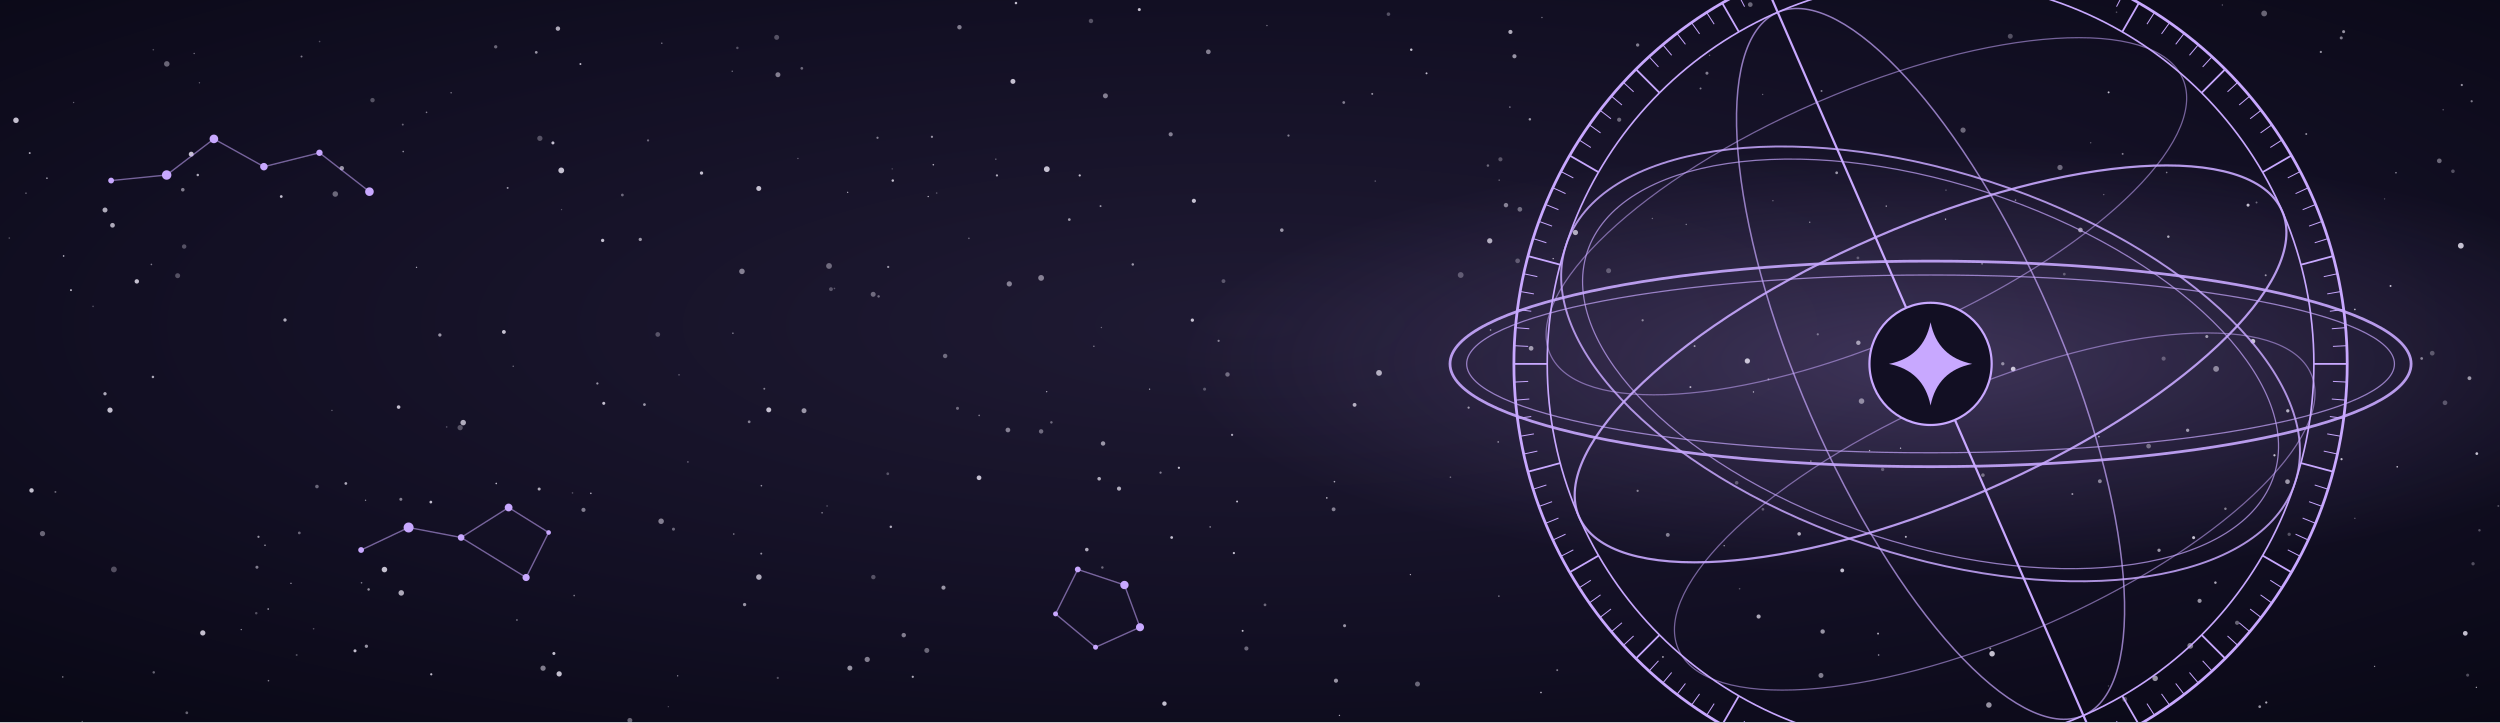
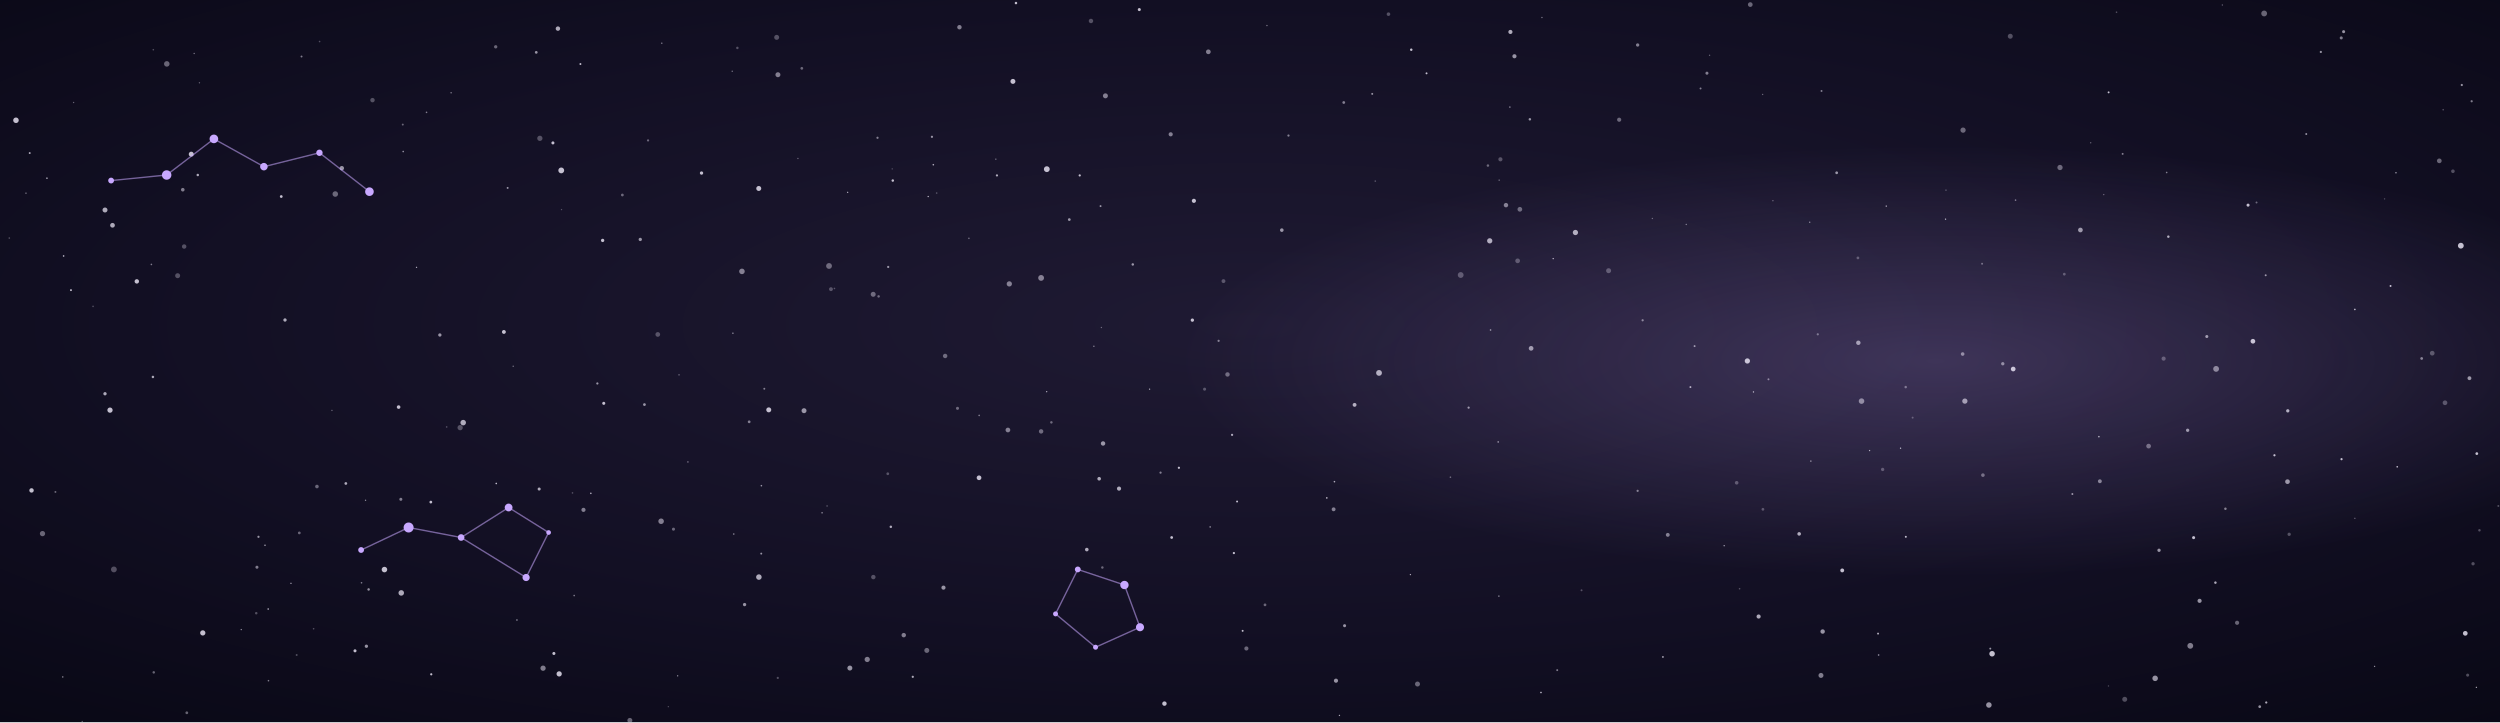
<svg xmlns="http://www.w3.org/2000/svg" viewBox="0 0 1800 520" preserveAspectRatio="xMidYMid slice">
  <defs>
    <radialGradient id="f" cx="50%" cy="45%" r="75%">
      <stop offset="0" stop-color="#1f1a33" />
      <stop offset=".6" stop-color="#120f23" />
      <stop offset="1" stop-color="#090815" />
    </radialGradient>
  </defs>
  <rect width="1800" height="520" fill="url(#f)" />
  <defs>
    <radialGradient id="halo" cx="77.2%" cy="50%" r="30%">
      <stop offset="0" stop-color="#c8a8ff" stop-opacity=".22" />
      <stop offset="1" stop-color="#c8a8ff" stop-opacity="0" />
    </radialGradient>
  </defs>
  <rect width="1800" height="520" fill="url(#halo)" />
  <circle cx="453.5" cy="518.7" r="1.8" fill="#f1ecfb" opacity="0.4" />
  <circle cx="1276.5" cy="144.5" r="0.5" fill="#f1ecfb" opacity="0.4" />
  <circle cx="657.2" cy="487.3" r="0.8" fill="#f1ecfb" opacity="0.7" />
  <circle cx="1197.3" cy="473" r="0.7" fill="#f1ecfb" opacity="0.6" />
  <circle cx="1776.7" cy="486.1" r="1.1" fill="#f1ecfb" opacity="0.3" />
  <circle cx="1547" cy="321.2" r="1.7" fill="#f1ecfb" opacity="0.4" />
  <circle cx="1486.3" cy="197.4" r="1" fill="#f1ecfb" opacity="0.3" />
  <circle cx="1182.7" cy="230.6" r="0.8" fill="#f1ecfb" opacity="0.5" />
  <circle cx="1560" cy="124.2" r="0.6" fill="#f1ecfb" opacity="0.5" />
  <circle cx="1312.3" cy="454.7" r="1.6" fill="#f1ecfb" opacity="0.6" />
  <circle cx="464" cy="291.3" r="1" fill="#f1ecfb" opacity="0.6" />
  <circle cx="1518.2" cy="66.5" r="0.7" fill="#f1ecfb" opacity="0.8" />
  <circle cx="912.2" cy="18.4" r="0.5" fill="#f1ecfb" opacity="0.5" />
  <circle cx="1743.6" cy="258.1" r="1" fill="#f1ecfb" opacity="0.5" />
  <circle cx="1783.3" cy="326.6" r="1" fill="#f1ecfb" opacity="0.8" />
  <circle cx="1241.4" cy="392.9" r="0.5" fill="#f1ecfb" opacity="0.7" />
  <circle cx="1401.1" cy="136.9" r="0.5" fill="#f1ecfb" opacity="0.4" />
  <circle cx="1685.9" cy="330.6" r="0.8" fill="#f1ecfb" opacity="0.8" />
  <circle cx="1377.1" cy="300.7" r="0.7" fill="#f1ecfb" opacity="0.3" />
  <circle cx="45.8" cy="184.3" r="0.6" fill="#f1ecfb" opacity="0.8" />
  <circle cx="215.5" cy="383.7" r="1" fill="#f1ecfb" opacity="0.4" />
  <circle cx="21.4" cy="110.2" r="0.7" fill="#f1ecfb" opacity="0.7" />
  <circle cx="81" cy="162.2" r="1.7" fill="#f1ecfb" opacity="0.7" />
  <circle cx="642.8" cy="130" r="0.9" fill="#f1ecfb" opacity="0.8" />
  <circle cx="1528.3" cy="110.8" r="0.7" fill="#f1ecfb" opacity="0.5" />
  <circle cx="1631.7" cy="505.8" r="0.8" fill="#f1ecfb" opacity="0.7" />
  <circle cx="595.5" cy="364.3" r="0.6" fill="#f1ecfb" opacity="0.3" />
  <circle cx="324.8" cy="66.8" r="0.5" fill="#f1ecfb" opacity="0.6" />
  <circle cx="858.5" cy="230.5" r="1.2" fill="#f1ecfb" opacity="0.8" />
  <circle cx="1760.4" cy="290" r="1.7" fill="#f1ecfb" opacity="0.3" />
  <circle cx="848.8" cy="336.8" r="0.8" fill="#f1ecfb" opacity="0.8" />
  <circle cx="527.2" cy="51.3" r="0.5" fill="#f1ecfb" opacity="0.5" />
  <circle cx="33.8" cy="128.3" r="0.6" fill="#f1ecfb" opacity="0.7" />
  <circle cx="975.3" cy="291.5" r="1.4" fill="#f1ecfb" opacity="0.7" />
  <circle cx="1759.1" cy="79" r="0.6" fill="#f1ecfb" opacity="0.3" />
  <circle cx="190.8" cy="392.6" r="0.6" fill="#f1ecfb" opacity="0.6" />
  <circle cx="553.5" cy="295.1" r="1.8" fill="#f1ecfb" opacity="0.8" />
  <circle cx="331.3" cy="307.9" r="1.9" fill="#f1ecfb" opacity="0.3" />
  <circle cx="596.9" cy="191.5" r="2.1" fill="#f1ecfb" opacity="0.4" />
  <circle cx="1725.1" cy="124.4" r="0.5" fill="#f1ecfb" opacity="0.8" />
  <circle cx="550.3" cy="279.9" r="0.7" fill="#f1ecfb" opacity="0.5" />
  <circle cx="132.6" cy="177.5" r="1.6" fill="#f1ecfb" opacity="0.3" />
  <circle cx="548.2" cy="349.7" r="0.6" fill="#f1ecfb" opacity="0.6" />
  <circle cx="769.9" cy="158.1" r="1" fill="#f1ecfb" opacity="0.6" />
  <circle cx="753.6" cy="282" r="0.5" fill="#f1ecfb" opacity="0.7" />
  <circle cx="495.3" cy="332.6" r="0.5" fill="#f1ecfb" opacity="0.6" />
  <circle cx="476" cy="375.3" r="2" fill="#f1ecfb" opacity="0.5" />
  <circle cx="1158.2" cy="194.9" r="1.8" fill="#f1ecfb" opacity="0.3" />
  <circle cx="1451.2" cy="144.1" r="0.6" fill="#f1ecfb" opacity="0.5" />
  <circle cx="110.1" cy="271.4" r="0.9" fill="#f1ecfb" opacity="0.7" />
  <circle cx="883.8" cy="269.6" r="1.6" fill="#f1ecfb" opacity="0.4" />
  <circle cx="1078.7" cy="318.2" r="0.6" fill="#f1ecfb" opacity="0.6" />
  <circle cx="1252.5" cy="423.9" r="0.6" fill="#f1ecfb" opacity="0.3" />
  <circle cx="404.3" cy="150.9" r="0.5" fill="#f1ecfb" opacity="0.3" />
  <circle cx="877.4" cy="245.4" r="0.8" fill="#f1ecfb" opacity="0.5" />
  <circle cx="838.4" cy="506.6" r="1.6" fill="#f1ecfb" opacity="0.8" />
  <circle cx="1250.4" cy="347.6" r="1.3" fill="#f1ecfb" opacity="0.3" />
  <circle cx="705" cy="299.1" r="0.6" fill="#f1ecfb" opacity="0.5" />
  <circle cx="527.7" cy="239.9" r="0.5" fill="#f1ecfb" opacity="0.7" />
  <circle cx="1624.7" cy="145.8" r="0.7" fill="#f1ecfb" opacity="0.4" />
  <circle cx="184.5" cy="441.5" r="0.9" fill="#f1ecfb" opacity="0.3" />
  <circle cx="600.8" cy="207.7" r="0.6" fill="#f1ecfb" opacity="0.3" />
  <circle cx="1433" cy="467" r="0.7" fill="#f1ecfb" opacity="0.6" />
  <circle cx="668.3" cy="141.5" r="0.5" fill="#f1ecfb" opacity="0.8" />
  <circle cx="402.6" cy="485.2" r="1.9" fill="#f1ecfb" opacity="0.8" />
  <circle cx="505.1" cy="124.6" r="1.2" fill="#f1ecfb" opacity="0.8" />
  <circle cx="82" cy="410" r="2.1" fill="#f1ecfb" opacity="0.3" />
  <circle cx="805.7" cy="351.8" r="1.5" fill="#f1ecfb" opacity="0.7" />
  <circle cx="1224.4" cy="63.7" r="0.7" fill="#f1ecfb" opacity="0.5" />
  <circle cx="417.9" cy="46.1" r="0.7" fill="#f1ecfb" opacity="0.8" />
  <circle cx="1015.5" cy="413.7" r="0.5" fill="#f1ecfb" opacity="0.7" />
  <circle cx="241.4" cy="139.7" r="2" fill="#f1ecfb" opacity="0.4" />
  <circle cx="1303" cy="160" r="0.5" fill="#f1ecfb" opacity="0.6" />
  <circle cx="488.9" cy="269.9" r="0.5" fill="#f1ecfb" opacity="0.5" />
  <circle cx="1189.7" cy="157.3" r="0.5" fill="#f1ecfb" opacity="0.4" />
  <circle cx="310.5" cy="485.5" r="0.8" fill="#f1ecfb" opacity="0.8" />
  <circle cx="988" cy="67.6" r="0.7" fill="#f1ecfb" opacity="0.6" />
  <circle cx="1579.4" cy="387.1" r="1.1" fill="#f1ecfb" opacity="0.8" />
  <circle cx="1338" cy="246.8" r="1.6" fill="#f1ecfb" opacity="0.6" />
  <circle cx="641.4" cy="379.3" r="0.9" fill="#f1ecfb" opacity="0.7" />
  <circle cx="1087.5" cy="23" r="1.5" fill="#f1ecfb" opacity="0.7" />
  <circle cx="425.4" cy="355.2" r="0.6" fill="#f1ecfb" opacity="0.7" />
  <circle cx="1134.3" cy="167.4" r="1.9" fill="#f1ecfb" opacity="0.7" />
  <circle cx="1518.1" cy="493.9" r="0.5" fill="#f1ecfb" opacity="0.3" />
  <circle cx="1631.3" cy="198.2" r="0.7" fill="#f1ecfb" opacity="0.6" />
  <circle cx="999.7" cy="10.2" r="1.3" fill="#f1ecfb" opacity="0.3" />
  <circle cx="1554.5" cy="396.2" r="1.2" fill="#f1ecfb" opacity="0.6" />
  <circle cx="842.9" cy="96.7" r="1.5" fill="#f1ecfb" opacity="0.5" />
  <circle cx="632.6" cy="213.4" r="0.9" fill="#f1ecfb" opacity="0.4" />
  <circle cx="674.4" cy="139" r="0.6" fill="#f1ecfb" opacity="0.3" />
  <circle cx="39.9" cy="354.2" r="0.7" fill="#f1ecfb" opacity="0.4" />
  <circle cx="98.5" cy="202.6" r="1.6" fill="#f1ecfb" opacity="0.8" />
  <circle cx="51.1" cy="208.9" r="0.7" fill="#f1ecfb" opacity="0.8" />
  <circle cx="1583.7" cy="432.6" r="1.5" fill="#f1ecfb" opacity="0.6" />
  <circle cx="59.2" cy="519.5" r="0.5" fill="#f1ecfb" opacity="0.4" />
  <circle cx="1311.1" cy="486.3" r="1.8" fill="#f1ecfb" opacity="0.5" />
  <circle cx="955.3" cy="358.5" r="0.6" fill="#f1ecfb" opacity="0.8" />
  <circle cx="386.1" cy="37.7" r="1" fill="#f1ecfb" opacity="0.6" />
  <circle cx="871.3" cy="379.4" r="0.5" fill="#f1ecfb" opacity="0.8" />
  <circle cx="412.2" cy="354.9" r="0.6" fill="#f1ecfb" opacity="0.3" />
  <circle cx="484.9" cy="381" r="1.1" fill="#f1ecfb" opacity="0.4" />
  <circle cx="1427.1" cy="189.9" r="0.7" fill="#f1ecfb" opacity="0.4" />
  <circle cx="1687.4" cy="22.8" r="1.1" fill="#f1ecfb" opacity="0.6" />
  <circle cx="401.7" cy="20.6" r="1.6" fill="#f1ecfb" opacity="0.7" />
  <circle cx="1413.4" cy="93.7" r="1.9" fill="#f1ecfb" opacity="0.4" />
  <circle cx="1101.5" cy="85.9" r="0.9" fill="#f1ecfb" opacity="0.6" />
  <circle cx="433.9" cy="173.1" r="1.2" fill="#f1ecfb" opacity="0.8" />
  <circle cx="1110.2" cy="12.6" r="0.5" fill="#f1ecfb" opacity="0.5" />
  <circle cx="110.7" cy="484.1" r="0.9" fill="#f1ecfb" opacity="0.4" />
  <circle cx="1016.1" cy="35.8" r="0.9" fill="#f1ecfb" opacity="0.8" />
  <circle cx="1514.7" cy="140.1" r="0.5" fill="#f1ecfb" opacity="0.4" />
  <circle cx="1561.2" cy="170.4" r="0.9" fill="#f1ecfb" opacity="0.7" />
  <circle cx="1505.3" cy="102.8" r="0.5" fill="#f1ecfb" opacity="0.4" />
  <circle cx="1352.2" cy="456.2" r="0.7" fill="#f1ecfb" opacity="0.7" />
  <circle cx="173.7" cy="453.3" r="0.5" fill="#f1ecfb" opacity="0.6" />
  <circle cx="534.2" cy="195.4" r="2" fill="#f1ecfb" opacity="0.5" />
  <circle cx="1647.2" cy="295.8" r="1.2" fill="#f1ecfb" opacity="0.7" />
  <circle cx="1427.7" cy="342.1" r="1.3" fill="#f1ecfb" opacity="0.4" />
  <circle cx="1057.4" cy="293.5" r="0.8" fill="#f1ecfb" opacity="0.6" />
  <circle cx="726.7" cy="204.4" r="1.9" fill="#f1ecfb" opacity="0.5" />
  <circle cx="870" cy="37.3" r="1.7" fill="#f1ecfb" opacity="0.5" />
  <circle cx="260.3" cy="419.6" r="0.6" fill="#f1ecfb" opacity="0.5" />
  <circle cx="777.4" cy="126.3" r="0.8" fill="#f1ecfb" opacity="0.8" />
  <circle cx="316.7" cy="241.2" r="1.2" fill="#f1ecfb" opacity="0.6" />
  <circle cx="753.7" cy="121.8" r="2.1" fill="#f1ecfb" opacity="0.8" />
  <circle cx="729.3" cy="58.6" r="1.8" fill="#f1ecfb" opacity="0.8" />
  <circle cx="1072.6" cy="173.4" r="1.9" fill="#f1ecfb" opacity="0.7" />
  <circle cx="725.7" cy="309.6" r="1.7" fill="#f1ecfb" opacity="0.5" />
  <circle cx="1087.1" cy="77.1" r="0.6" fill="#f1ecfb" opacity="0.5" />
  <circle cx="1138.7" cy="425" r="0.7" fill="#f1ecfb" opacity="0.3" />
  <circle cx="372.2" cy="446.4" r="0.5" fill="#f1ecfb" opacity="0.8" />
  <circle cx="1780.6" cy="405.9" r="1.2" fill="#f1ecfb" opacity="0.3" />
  <circle cx="430.1" cy="276.1" r="0.8" fill="#f1ecfb" opacity="0.6" />
  <circle cx="1179.1" cy="353.4" r="0.8" fill="#f1ecfb" opacity="0.5" />
  <circle cx="1557.8" cy="258.2" r="1.5" fill="#f1ecfb" opacity="0.3" />
  <circle cx="476.5" cy="31.1" r="0.5" fill="#f1ecfb" opacity="0.6" />
  <circle cx="276.8" cy="410.1" r="2" fill="#f1ecfb" opacity="0.8" />
  <circle cx="690.8" cy="19.6" r="1.6" fill="#f1ecfb" opacity="0.5" />
  <circle cx="1726" cy="336.1" r="0.6" fill="#f1ecfb" opacity="0.8" />
  <circle cx="539.4" cy="303.7" r="1" fill="#f1ecfb" opacity="0.5" />
  <circle cx="217.1" cy="40.7" r="0.7" fill="#f1ecfb" opacity="0.5" />
  <circle cx="225.8" cy="452.7" r="0.6" fill="#f1ecfb" opacity="0.3" />
  <circle cx="1751.2" cy="254.3" r="1.7" fill="#f1ecfb" opacity="0.3" />
  <circle cx="388.2" cy="352.1" r="1.1" fill="#f1ecfb" opacity="0.7" />
  <circle cx="299.9" cy="192.5" r="0.5" fill="#f1ecfb" opacity="0.7" />
  <circle cx="1610.7" cy="448.4" r="1.5" fill="#f1ecfb" opacity="0.4" />
  <circle cx="1447.4" cy="26.1" r="1.8" fill="#f1ecfb" opacity="0.3" />
  <circle cx="897.4" cy="466.9" r="1.5" fill="#f1ecfb" opacity="0.4" />
  <circle cx="1595.6" cy="265.6" r="2.1" fill="#f1ecfb" opacity="0.5" />
  <circle cx="1308.8" cy="240.7" r="0.8" fill="#f1ecfb" opacity="0.4" />
  <circle cx="131.6" cy="136.6" r="1.3" fill="#f1ecfb" opacity="0.5" />
  <circle cx="560.1" cy="53.8" r="1.8" fill="#f1ecfb" opacity="0.5" />
  <circle cx="1358.1" cy="148.4" r="0.5" fill="#f1ecfb" opacity="0.8" />
  <circle cx="1783" cy="494.9" r="0.5" fill="#f1ecfb" opacity="0.7" />
  <circle cx="785.5" cy="15.1" r="1.6" fill="#f1ecfb" opacity="0.3" />
  <circle cx="1449.5" cy="265.7" r="1.7" fill="#f1ecfb" opacity="0.8" />
  <circle cx="787.6" cy="249.3" r="0.5" fill="#f1ecfb" opacity="0.6" />
  <circle cx="1258.1" cy="259.9" r="1.9" fill="#f1ecfb" opacity="0.8" />
  <circle cx="1618.6" cy="147.7" r="1.1" fill="#f1ecfb" opacity="0.8" />
  <circle cx="782.5" cy="395.7" r="1.3" fill="#f1ecfb" opacity="0.7" />
  <circle cx="193.3" cy="490.1" r="0.6" fill="#f1ecfb" opacity="0.5" />
  <circle cx="1483.2" cy="120.6" r="1.9" fill="#f1ecfb" opacity="0.4" />
  <circle cx="230.1" cy="29.9" r="0.6" fill="#f1ecfb" opacity="0.3" />
  <circle cx="481.2" cy="508.8" r="0.5" fill="#f1ecfb" opacity="0.3" />
  <circle cx="1355.5" cy="338" r="1.2" fill="#f1ecfb" opacity="0.3" />
  <circle cx="1094.3" cy="150.7" r="1.7" fill="#f1ecfb" opacity="0.4" />
  <circle cx="1372.1" cy="278.7" r="0.9" fill="#f1ecfb" opacity="0.4" />
  <circle cx="536.1" cy="435.3" r="1.2" fill="#f1ecfb" opacity="0.6" />
  <circle cx="888.4" cy="398.2" r="0.8" fill="#f1ecfb" opacity="0.8" />
  <circle cx="1577" cy="465" r="2.1" fill="#f1ecfb" opacity="0.5" />
  <circle cx="1311.5" cy="65.5" r="0.7" fill="#f1ecfb" opacity="0.5" />
  <circle cx="1368.4" cy="322.7" r="0.5" fill="#f1ecfb" opacity="0.8" />
  <circle cx="1602.3" cy="366.3" r="0.9" fill="#f1ecfb" opacity="0.5" />
  <circle cx="628.7" cy="211.9" r="1.8" fill="#f1ecfb" opacity="0.4" />
  <circle cx="992.9" cy="268.5" r="2.1" fill="#f1ecfb" opacity="0.7" />
  <circle cx="792.4" cy="148.4" r="0.7" fill="#f1ecfb" opacity="0.6" />
  <circle cx="466.6" cy="101.1" r="0.8" fill="#f1ecfb" opacity="0.4" />
  <circle cx="1721.2" cy="205.9" r="0.7" fill="#f1ecfb" opacity="0.8" />
  <circle cx="1200.8" cy="385.1" r="1.4" fill="#f1ecfb" opacity="0.5" />
  <circle cx="1778" cy="272.3" r="1.4" fill="#f1ecfb" opacity="0.6" />
  <circle cx="1771.8" cy="176.9" r="2.1" fill="#f1ecfb" opacity="0.8" />
  <circle cx="263.2" cy="360.2" r="0.5" fill="#f1ecfb" opacity="0.6" />
  <circle cx="1322.4" cy="124.4" r="1" fill="#f1ecfb" opacity="0.6" />
  <circle cx="413.4" cy="428.8" r="0.6" fill="#f1ecfb" opacity="0.5" />
  <circle cx="1492.1" cy="355.7" r="0.7" fill="#f1ecfb" opacity="0.6" />
  <circle cx="362.8" cy="239" r="1.4" fill="#f1ecfb" opacity="0.8" />
  <circle cx="1709.7" cy="479.8" r="0.5" fill="#f1ecfb" opacity="0.6" />
  <circle cx="867.3" cy="280.2" r="1.1" fill="#f1ecfb" opacity="0.3" />
  <circle cx="448.1" cy="140.4" r="1" fill="#f1ecfb" opacity="0.4" />
  <circle cx="990.2" cy="130.4" r="0.6" fill="#f1ecfb" opacity="0.3" />
  <circle cx="642.4" cy="121.6" r="0.5" fill="#f1ecfb" opacity="0.3" />
  <circle cx="1551.7" cy="488.4" r="2" fill="#f1ecfb" opacity="0.6" />
  <circle cx="1269.3" cy="366.7" r="1" fill="#f1ecfb" opacity="0.3" />
  <circle cx="139.8" cy="38.5" r="0.5" fill="#f1ecfb" opacity="0.5" />
  <circle cx="290.3" cy="109.1" r="0.6" fill="#f1ecfb" opacity="0.6" />
  <circle cx="1084.3" cy="147.7" r="1.6" fill="#f1ecfb" opacity="0.5" />
  <circle cx="1756.3" cy="115.8" r="1.7" fill="#f1ecfb" opacity="0.4" />
  <circle cx="793" cy="235.8" r="0.5" fill="#f1ecfb" opacity="0.4" />
  <circle cx="75.6" cy="283.5" r="1.2" fill="#f1ecfb" opacity="0.7" />
  <circle cx="650.7" cy="457.3" r="1.6" fill="#f1ecfb" opacity="0.5" />
  <circle cx="843.6" cy="387" r="1" fill="#f1ecfb" opacity="0.8" />
  <circle cx="680.5" cy="256.3" r="1.6" fill="#f1ecfb" opacity="0.4" />
  <circle cx="835.6" cy="340.3" r="0.8" fill="#f1ecfb" opacity="0.5" />
  <circle cx="967.5" cy="73.8" r="1" fill="#f1ecfb" opacity="0.5" />
  <circle cx="961.9" cy="490.1" r="1.5" fill="#f1ecfb" opacity="0.6" />
  <circle cx="45.2" cy="487.4" r="0.5" fill="#f1ecfb" opacity="0.7" />
  <circle cx="1785.2" cy="381.8" r="0.9" fill="#f1ecfb" opacity="0.3" />
  <circle cx="1044.3" cy="343.6" r="0.6" fill="#f1ecfb" opacity="0.4" />
  <circle cx="1400.8" cy="157.8" r="0.5" fill="#f1ecfb" opacity="0.8" />
  <circle cx="404.1" cy="122.7" r="2.1" fill="#f1ecfb" opacity="0.8" />
  <circle cx="1079.2" cy="429.2" r="0.5" fill="#f1ecfb" opacity="0.7" />
  <circle cx="546.3" cy="135.7" r="1.8" fill="#f1ecfb" opacity="0.8" />
  <circle cx="671" cy="98.5" r="0.8" fill="#f1ecfb" opacity="0.6" />
  <circle cx="1511.2" cy="314.4" r="0.6" fill="#f1ecfb" opacity="0.7" />
  <circle cx="1775" cy="456" r="1.7" fill="#f1ecfb" opacity="0.8" />
  <circle cx="356.9" cy="33.7" r="1.2" fill="#f1ecfb" opacity="0.4" />
  <circle cx="667.3" cy="468.3" r="1.8" fill="#f1ecfb" opacity="0.4" />
  <circle cx="120.1" cy="46" r="2" fill="#f1ecfb" opacity="0.4" />
  <circle cx="1595.1" cy="419.5" r="0.9" fill="#f1ecfb" opacity="0.7" />
  <circle cx="1340.3" cy="288.8" r="2" fill="#f1ecfb" opacity="0.5" />
  <circle cx="30.6" cy="384.2" r="1.9" fill="#f1ecfb" opacity="0.4" />
  <circle cx="1346.1" cy="324.4" r="0.5" fill="#f1ecfb" opacity="0.7" />
  <circle cx="689.4" cy="294" r="1.1" fill="#f1ecfb" opacity="0.4" />
  <circle cx="1303.8" cy="332" r="0.6" fill="#f1ecfb" opacity="0.5" />
  <circle cx="110.4" cy="35.8" r="0.6" fill="#f1ecfb" opacity="0.3" />
  <circle cx="1229" cy="52.7" r="1.1" fill="#f1ecfb" opacity="0.5" />
  <circle cx="398.1" cy="102.9" r="1.1" fill="#f1ecfb" opacity="0.8" />
  <circle cx="960.2" cy="366.7" r="1.4" fill="#f1ecfb" opacity="0.5" />
  <circle cx="127.9" cy="198.5" r="1.8" fill="#f1ecfb" opacity="0.3" />
  <circle cx="1695.5" cy="222.8" r="0.6" fill="#f1ecfb" opacity="0.8" />
  <circle cx="213.6" cy="471.6" r="0.7" fill="#f1ecfb" opacity="0.3" />
  <circle cx="890.7" cy="361.1" r="0.7" fill="#f1ecfb" opacity="0.8" />
  <circle cx="1337.7" cy="185.7" r="1" fill="#f1ecfb" opacity="0.3" />
  <circle cx="321.6" cy="307.4" r="0.6" fill="#f1ecfb" opacity="0.3" />
  <circle cx="143.6" cy="59.6" r="0.5" fill="#f1ecfb" opacity="0.4" />
  <circle cx="307.1" cy="80.9" r="0.6" fill="#f1ecfb" opacity="0.5" />
  <circle cx="391" cy="481.1" r="1.9" fill="#f1ecfb" opacity="0.5" />
  <circle cx="1695.5" cy="373.2" r="0.5" fill="#f1ecfb" opacity="0.4" />
  <circle cx="1273.3" cy="273.1" r="0.7" fill="#f1ecfb" opacity="0.5" />
  <circle cx="1214.1" cy="161.6" r="0.5" fill="#f1ecfb" opacity="0.5" />
  <circle cx="697.6" cy="171.6" r="0.6" fill="#f1ecfb" opacity="0.4" />
  <circle cx="1779.6" cy="72.9" r="0.8" fill="#f1ecfb" opacity="0.5" />
  <circle cx="927.7" cy="97.6" r="0.8" fill="#f1ecfb" opacity="0.5" />
  <circle cx="1772.5" cy="61.2" r="0.8" fill="#f1ecfb" opacity="0.6" />
  <circle cx="388.7" cy="99.6" r="1.9" fill="#f1ecfb" opacity="0.3" />
  <circle cx="1073.2" cy="237.6" r="0.6" fill="#f1ecfb" opacity="0.6" />
  <circle cx="434.7" cy="290.4" r="1.1" fill="#f1ecfb" opacity="0.8" />
  <circle cx="461" cy="172.4" r="1.2" fill="#f1ecfb" opacity="0.6" />
  <circle cx="79.2" cy="295.3" r="1.9" fill="#f1ecfb" opacity="0.8" />
  <circle cx="1575.1" cy="309.8" r="1.2" fill="#f1ecfb" opacity="0.6" />
  <circle cx="287" cy="293.1" r="1.3" fill="#f1ecfb" opacity="0.8" />
  <circle cx="239" cy="295.5" r="0.5" fill="#f1ecfb" opacity="0.4" />
  <circle cx="1630.2" cy="9.7" r="2.1" fill="#f1ecfb" opacity="0.4" />
  <circle cx="146" cy="455.7" r="1.9" fill="#f1ecfb" opacity="0.8" />
  <circle cx="704.9" cy="344" r="1.7" fill="#f1ecfb" opacity="0.8" />
  <circle cx="109" cy="190.4" r="0.6" fill="#f1ecfb" opacity="0.5" />
  <circle cx="1511.9" cy="346.5" r="1.4" fill="#f1ecfb" opacity="0.5" />
  <circle cx="1671" cy="37.4" r="0.8" fill="#f1ecfb" opacity="0.6" />
  <circle cx="398.8" cy="470.5" r="1.1" fill="#f1ecfb" opacity="0.8" />
  <circle cx="1079.4" cy="129.7" r="0.5" fill="#f1ecfb" opacity="0.5" />
  <circle cx="365.5" cy="135.3" r="0.7" fill="#f1ecfb" opacity="0.6" />
  <circle cx="1622.1" cy="245.7" r="1.7" fill="#f1ecfb" opacity="0.8" />
  <circle cx="731.5" cy="2.2" r="0.9" fill="#f1ecfb" opacity="0.8" />
  <circle cx="1326.4" cy="410.7" r="1.4" fill="#f1ecfb" opacity="0.8" />
  <circle cx="1766.1" cy="123.3" r="1.3" fill="#f1ecfb" opacity="0.3" />
  <circle cx="1020.6" cy="492.5" r="1.8" fill="#f1ecfb" opacity="0.4" />
  <circle cx="880.9" cy="202.4" r="1.4" fill="#f1ecfb" opacity="0.3" />
  <circle cx="357.3" cy="348.1" r="0.6" fill="#f1ecfb" opacity="0.8" />
  <circle cx="185" cy="408.4" r="1.1" fill="#f1ecfb" opacity="0.5" />
  <circle cx="1600.1" cy="3.6" r="0.5" fill="#f1ecfb" opacity="0.4" />
  <circle cx="202.5" cy="141.5" r="1" fill="#f1ecfb" opacity="0.8" />
  <circle cx="1372.2" cy="386.5" r="0.7" fill="#f1ecfb" opacity="0.8" />
  <circle cx="1352.6" cy="471.6" r="0.6" fill="#f1ecfb" opacity="0.6" />
  <circle cx="968.1" cy="450.5" r="1.1" fill="#f1ecfb" opacity="0.6" />
  <circle cx="591.9" cy="369.2" r="0.6" fill="#f1ecfb" opacity="0.5" />
  <circle cx="1027.1" cy="52.8" r="0.7" fill="#f1ecfb" opacity="0.8" />
  <circle cx="1220.1" cy="249.2" r="0.7" fill="#f1ecfb" opacity="0.6" />
  <circle cx="369.5" cy="263.7" r="0.5" fill="#f1ecfb" opacity="0.5" />
  <circle cx="1647" cy="346.8" r="1.7" fill="#f1ecfb" opacity="0.6" />
  <circle cx="795.9" cy="69" r="1.8" fill="#f1ecfb" opacity="0.5" />
  <circle cx="922.9" cy="165.7" r="1.3" fill="#f1ecfb" opacity="0.6" />
  <circle cx="1648.2" cy="384.7" r="1.2" fill="#f1ecfb" opacity="0.3" />
  <circle cx="1230.9" cy="39.8" r="0.5" fill="#f1ecfb" opacity="0.4" />
  <circle cx="333.5" cy="304.3" r="2" fill="#f1ecfb" opacity="0.7" />
  <circle cx="142.4" cy="126" r="0.9" fill="#f1ecfb" opacity="0.7" />
  <circle cx="610.3" cy="138.5" r="0.5" fill="#f1ecfb" opacity="0.7" />
  <circle cx="1434.3" cy="470.7" r="2" fill="#f1ecfb" opacity="0.8" />
  <circle cx="1637.6" cy="327.8" r="0.8" fill="#f1ecfb" opacity="0.8" />
  <circle cx="1269.1" cy="68" r="0.5" fill="#f1ecfb" opacity="0.4" />
  <circle cx="186.1" cy="386.5" r="0.8" fill="#f1ecfb" opacity="0.6" />
  <circle cx="137.7" cy="111" r="1.8" fill="#f1ecfb" opacity="0.8" />
  <circle cx="611.9" cy="481" r="1.8" fill="#f1ecfb" opacity="0.6" />
  <circle cx="964.4" cy="515.1" r="0.5" fill="#f1ecfb" opacity="0.7" />
  <circle cx="193.1" cy="438.5" r="0.6" fill="#f1ecfb" opacity="0.7" />
  <circle cx="574.5" cy="114.1" r="0.5" fill="#f1ecfb" opacity="0.4" />
  <circle cx="228.2" cy="350.3" r="1.3" fill="#f1ecfb" opacity="0.4" />
  <circle cx="1523.9" cy="8.8" r="0.6" fill="#f1ecfb" opacity="0.3" />
  <circle cx="1497.9" cy="165.6" r="1.7" fill="#f1ecfb" opacity="0.6" />
  <circle cx="1092.7" cy="187.8" r="1.7" fill="#f1ecfb" opacity="0.3" />
  <circle cx="288.6" cy="359.5" r="1.1" fill="#f1ecfb" opacity="0.5" />
  <circle cx="639.2" cy="341.1" r="1" fill="#f1ecfb" opacity="0.3" />
  <circle cx="1179.1" cy="32.4" r="1.2" fill="#f1ecfb" opacity="0.5" />
  <circle cx="1118.3" cy="186.2" r="0.5" fill="#f1ecfb" opacity="0.8" />
  <circle cx="1588.9" cy="242.3" r="1.1" fill="#f1ecfb" opacity="0.6" />
  <circle cx="960.8" cy="346.8" r="0.6" fill="#f1ecfb" opacity="0.7" />
  <circle cx="290" cy="89.7" r="0.7" fill="#f1ecfb" opacity="0.4" />
  <circle cx="1716.9" cy="143.2" r="0.5" fill="#f1ecfb" opacity="0.3" />
  <circle cx="1080.3" cy="114.7" r="1.5" fill="#f1ecfb" opacity="0.3" />
  <circle cx="1660.5" cy="96.5" r="0.7" fill="#f1ecfb" opacity="0.6" />
  <circle cx="820.3" cy="6.9" r="1.1" fill="#f1ecfb" opacity="0.8" />
  <circle cx="757" cy="304.1" r="0.9" fill="#f1ecfb" opacity="0.4" />
  <circle cx="1432" cy="507.6" r="2" fill="#f1ecfb" opacity="0.6" />
  <circle cx="793.7" cy="408.6" r="0.9" fill="#f1ecfb" opacity="0.4" />
  <circle cx="859.6" cy="144.6" r="1.5" fill="#f1ecfb" opacity="0.8" />
  <circle cx="672" cy="118.6" r="0.6" fill="#f1ecfb" opacity="0.7" />
  <circle cx="794.2" cy="319.3" r="1.6" fill="#f1ecfb" opacity="0.6" />
  <circle cx="1262.5" cy="282.2" r="0.5" fill="#f1ecfb" opacity="0.8" />
  <circle cx="559.2" cy="26.9" r="1.8" fill="#f1ecfb" opacity="0.3" />
  <circle cx="22.7" cy="353.1" r="1.6" fill="#f1ecfb" opacity="0.8" />
  <circle cx="560" cy="488.1" r="0.8" fill="#f1ecfb" opacity="0.3" />
  <circle cx="577.3" cy="49.2" r="1" fill="#f1ecfb" opacity="0.4" />
  <circle cx="894.7" cy="454.2" r="0.7" fill="#f1ecfb" opacity="0.8" />
  <circle cx="1260.2" cy="3.3" r="1.7" fill="#f1ecfb" opacity="0.4" />
  <circle cx="528.3" cy="384.5" r="0.6" fill="#f1ecfb" opacity="0.5" />
  <circle cx="420.1" cy="367.1" r="1.5" fill="#f1ecfb" opacity="0.5" />
  <circle cx="628.8" cy="415.5" r="1.6" fill="#f1ecfb" opacity="0.3" />
  <circle cx="487.9" cy="486.6" r="0.5" fill="#f1ecfb" opacity="0.6" />
  <circle cx="1266.2" cy="443.9" r="1.5" fill="#f1ecfb" opacity="0.7" />
  <circle cx="6.7" cy="171.4" r="0.6" fill="#f1ecfb" opacity="0.3" />
  <circle cx="473.6" cy="240.8" r="1.7" fill="#f1ecfb" opacity="0.3" />
  <circle cx="624.4" cy="474.8" r="1.9" fill="#f1ecfb" opacity="0.5" />
  <circle cx="1071.3" cy="119.2" r="0.9" fill="#f1ecfb" opacity="0.4" />
  <circle cx="249" cy="348.1" r="1" fill="#f1ecfb" opacity="0.7" />
  <circle cx="53" cy="73.8" r="0.5" fill="#f1ecfb" opacity="0.4" />
  <circle cx="1165.8" cy="86.2" r="1.5" fill="#f1ecfb" opacity="0.4" />
  <circle cx="134.5" cy="513.2" r="1" fill="#f1ecfb" opacity="0.4" />
  <circle cx="717.8" cy="126.3" r="0.8" fill="#f1ecfb" opacity="0.7" />
  <circle cx="265.4" cy="424.4" r="0.9" fill="#f1ecfb" opacity="0.6" />
  <circle cx="548.1" cy="398.6" r="0.7" fill="#f1ecfb" opacity="0.6" />
  <circle cx="1102.4" cy="250.8" r="1.7" fill="#f1ecfb" opacity="0.6" />
  <circle cx="205.2" cy="230.4" r="1.2" fill="#f1ecfb" opacity="0.7" />
  <circle cx="246.1" cy="121.1" r="1.6" fill="#f1ecfb" opacity="0.6" />
  <circle cx="310.2" cy="361.5" r="1" fill="#f1ecfb" opacity="0.8" />
  <circle cx="639.5" cy="192.2" r="0.8" fill="#f1ecfb" opacity="0.6" />
  <circle cx="887.1" cy="313.1" r="0.8" fill="#f1ecfb" opacity="0.7" />
  <circle cx="1529.8" cy="503.5" r="1.8" fill="#f1ecfb" opacity="0.3" />
  <circle cx="255.6" cy="468.6" r="1.1" fill="#f1ecfb" opacity="0.8" />
  <circle cx="791.4" cy="344.7" r="1.3" fill="#f1ecfb" opacity="0.7" />
  <circle cx="1685.7" cy="27.3" r="1.1" fill="#f1ecfb" opacity="0.5" />
  <circle cx="1413.1" cy="254.9" r="1.3" fill="#f1ecfb" opacity="0.5" />
  <circle cx="815.6" cy="190.4" r="0.9" fill="#f1ecfb" opacity="0.6" />
  <circle cx="546.4" cy="415.5" r="2" fill="#f1ecfb" opacity="0.7" />
  <circle cx="631.8" cy="99.2" r="0.8" fill="#f1ecfb" opacity="0.5" />
  <circle cx="717" cy="114.6" r="0.5" fill="#f1ecfb" opacity="0.5" />
  <circle cx="11.5" cy="86.6" r="2" fill="#f1ecfb" opacity="0.8" />
  <circle cx="1798.8" cy="364.3" r="0.7" fill="#f1ecfb" opacity="0.3" />
  <circle cx="827.7" cy="280.2" r="0.5" fill="#f1ecfb" opacity="0.7" />
  <circle cx="749.6" cy="310.6" r="1.6" fill="#f1ecfb" opacity="0.4" />
  <circle cx="1217.1" cy="278.7" r="0.7" fill="#f1ecfb" opacity="0.7" />
  <circle cx="910.8" cy="435.5" r="1" fill="#f1ecfb" opacity="0.4" />
  <circle cx="209.5" cy="420" r="0.5" fill="#f1ecfb" opacity="0.7" />
  <circle cx="268.2" cy="72.1" r="1.6" fill="#f1ecfb" opacity="0.3" />
  <circle cx="1121.2" cy="482.5" r="0.7" fill="#f1ecfb" opacity="0.5" />
  <circle cx="75.6" cy="151.2" r="1.8" fill="#f1ecfb" opacity="0.7" />
  <circle cx="1109.5" cy="498.6" r="0.6" fill="#f1ecfb" opacity="0.8" />
  <circle cx="1442" cy="261.9" r="1.2" fill="#f1ecfb" opacity="0.5" />
  <circle cx="1090.4" cy="40.5" r="1.5" fill="#f1ecfb" opacity="0.6" />
  <circle cx="679.3" cy="423.1" r="1.5" fill="#f1ecfb" opacity="0.6" />
  <circle cx="18.7" cy="139.1" r="0.6" fill="#f1ecfb" opacity="0.4" />
  <circle cx="1414.7" cy="288.8" r="1.9" fill="#f1ecfb" opacity="0.6" />
  <circle cx="530.9" cy="34.5" r="0.9" fill="#f1ecfb" opacity="0.3" />
  <circle cx="263.8" cy="465.3" r="1.2" fill="#f1ecfb" opacity="0.6" />
  <circle cx="749.6" cy="200.1" r="2.1" fill="#f1ecfb" opacity="0.5" />
  <circle cx="67" cy="220.6" r="0.6" fill="#f1ecfb" opacity="0.3" />
  <circle cx="1051.7" cy="198" r="2.1" fill="#f1ecfb" opacity="0.3" />
  <circle cx="288.9" cy="426.9" r="2" fill="#f1ecfb" opacity="0.7" />
  <circle cx="598.3" cy="208.2" r="1.4" fill="#f1ecfb" opacity="0.3" />
  <circle cx="578.9" cy="295.7" r="1.8" fill="#f1ecfb" opacity="0.6" />
  <circle cx="1627" cy="508.8" r="1" fill="#f1ecfb" opacity="0.6" />
  <circle cx="1295.4" cy="384.4" r="1.3" fill="#f1ecfb" opacity="0.7" />
  <g stroke="#c8a8ff" stroke-width="1" opacity=".55">
    <line x1="80" y1="130" x2="120" y2="126" />
    <line x1="120" y1="126" x2="154" y2="100" />
    <line x1="154" y1="100" x2="190" y2="120" />
    <line x1="190" y1="120" x2="230" y2="110" />
    <line x1="230" y1="110" x2="266" y2="138" />
  </g>
  <g fill="#c8a8ff">
    <circle cx="80" cy="130" r="2.1" />
    <circle cx="120" cy="126" r="3.4" />
    <circle cx="154" cy="100" r="3.1" />
    <circle cx="190" cy="120" r="2.7" />
    <circle cx="230" cy="110" r="2.3" />
    <circle cx="266" cy="138" r="3.1" />
  </g>
  <g stroke="#c8a8ff" stroke-width="1" opacity=".55">
    <line x1="260" y1="396" x2="294.2" y2="379.8" />
    <line x1="294.2" y1="379.8" x2="332" y2="387" />
    <line x1="332" y1="387" x2="366.2" y2="365.4" />
    <line x1="366.2" y1="365.4" x2="395" y2="383.4" />
    <line x1="395" y1="383.4" x2="378.8" y2="415.8" />
    <line x1="378.8" y1="415.8" x2="332" y2="387" />
  </g>
  <g fill="#c8a8ff">
    <circle cx="260" cy="396" r="2.1" />
    <circle cx="294.2" cy="379.8" r="3.6" />
    <circle cx="332" cy="387" r="2.4" />
    <circle cx="366.2" cy="365.4" r="2.8" />
    <circle cx="395" cy="383.4" r="1.7" />
    <circle cx="378.8" cy="415.8" r="2.6" />
  </g>
  <g stroke="#c8a8ff" stroke-width="1" opacity=".55">
    <line x1="776" y1="410" x2="760" y2="442" />
    <line x1="760" y1="442" x2="788.8" y2="466" />
    <line x1="788.8" y1="466" x2="820.8" y2="451.6" />
    <line x1="820.8" y1="451.6" x2="809.6" y2="421.2" />
    <line x1="809.6" y1="421.2" x2="776" y2="410" />
  </g>
  <g fill="#c8a8ff">
    <circle cx="776" cy="410" r="2.1" />
    <circle cx="760" cy="442" r="1.8" />
    <circle cx="788.8" cy="466" r="1.8" />
    <circle cx="820.8" cy="451.6" r="2.9" />
    <circle cx="809.6" cy="421.2" r="3" />
  </g>
-   <g fill="none" stroke="#c8a8ff">
-     <circle cx="1390" cy="262" r="300" stroke-width="2" />
-     <circle cx="1390" cy="262" r="276" stroke-width="1.2" />
-     <line x1="1690" y1="262" x2="1666" y2="262" stroke-width="1.3" />
-     <line x1="1689.7" y1="275.1" x2="1679.7" y2="274.6" stroke-width="0.7" />
-     <line x1="1688.9" y1="288.1" x2="1678.9" y2="287.3" stroke-width="0.7" />
-     <line x1="1687.4" y1="301.2" x2="1677.5" y2="299.9" stroke-width="0.7" />
-     <line x1="1685.4" y1="314.1" x2="1675.6" y2="312.4" stroke-width="0.7" />
-     <line x1="1682.9" y1="326.9" x2="1673.1" y2="324.8" stroke-width="0.7" />
-     <line x1="1679.8" y1="339.6" x2="1656.6" y2="333.4" stroke-width="1.3" />
-     <line x1="1676.1" y1="352.2" x2="1666.6" y2="349.2" stroke-width="0.7" />
-     <line x1="1671.9" y1="364.6" x2="1662.5" y2="361.2" stroke-width="0.7" />
-     <line x1="1667.2" y1="376.8" x2="1657.9" y2="373" stroke-width="0.7" />
-     <line x1="1661.9" y1="388.8" x2="1652.8" y2="384.6" stroke-width="0.7" />
-     <line x1="1656.1" y1="400.5" x2="1647.2" y2="395.9" stroke-width="0.7" />
-     <line x1="1649.8" y1="412" x2="1629" y2="400" stroke-width="1.3" />
-     <line x1="1643" y1="423.2" x2="1634.6" y2="417.8" stroke-width="0.7" />
-     <line x1="1635.7" y1="434.1" x2="1627.6" y2="428.3" stroke-width="0.7" />
-     <line x1="1628" y1="444.6" x2="1620.1" y2="438.5" stroke-width="0.7" />
-     <line x1="1619.8" y1="454.8" x2="1612.2" y2="448.4" stroke-width="0.7" />
-     <line x1="1611.2" y1="464.7" x2="1603.8" y2="457.9" stroke-width="0.7" />
-     <line x1="1602.1" y1="474.1" x2="1585.2" y2="457.2" stroke-width="1.3" />
-     <line x1="1592.7" y1="483.2" x2="1585.9" y2="475.8" stroke-width="0.7" />
-     <line x1="1582.8" y1="491.8" x2="1576.4" y2="484.2" stroke-width="0.7" />
-     <line x1="1572.6" y1="500" x2="1566.5" y2="492.1" stroke-width="0.7" />
-     <line x1="1562.1" y1="507.7" x2="1556.3" y2="499.6" stroke-width="0.7" />
-     <line x1="1551.2" y1="515" x2="1545.8" y2="506.6" stroke-width="0.7" />
-     <line x1="1540" y1="521.8" x2="1528" y2="501" stroke-width="1.3" />
-     <line x1="1528.5" y1="528.1" x2="1523.9" y2="519.2" stroke-width="0.7" />
-     <line x1="1516.8" y1="533.9" x2="1512.6" y2="524.8" stroke-width="0.7" />
-     <line x1="1504.8" y1="539.2" x2="1501" y2="529.9" stroke-width="0.7" />
-     <line x1="1492.6" y1="543.9" x2="1489.2" y2="534.5" stroke-width="0.7" />
-     <line x1="1480.2" y1="548.1" x2="1477.2" y2="538.6" stroke-width="0.7" />
-     <line x1="1467.6" y1="551.8" x2="1461.4" y2="528.6" stroke-width="1.3" />
-     <line x1="1454.9" y1="554.9" x2="1452.8" y2="545.1" stroke-width="0.7" />
-     <line x1="1442.1" y1="557.4" x2="1440.4" y2="547.6" stroke-width="0.7" />
-     <line x1="1429.2" y1="559.4" x2="1427.9" y2="549.5" stroke-width="0.7" />
-     <line x1="1416.1" y1="560.9" x2="1415.3" y2="550.9" stroke-width="0.7" />
-     <line x1="1403.1" y1="561.7" x2="1402.6" y2="551.7" stroke-width="0.7" />
-     <line x1="1390" y1="562" x2="1390" y2="538" stroke-width="1.3" />
-     <line x1="1376.9" y1="561.7" x2="1377.4" y2="551.7" stroke-width="0.7" />
-     <line x1="1363.9" y1="560.9" x2="1364.7" y2="550.9" stroke-width="0.7" />
-     <line x1="1350.8" y1="559.4" x2="1352.1" y2="549.5" stroke-width="0.7" />
-     <line x1="1337.9" y1="557.4" x2="1339.6" y2="547.6" stroke-width="0.7" />
-     <line x1="1325.1" y1="554.9" x2="1327.2" y2="545.1" stroke-width="0.7" />
-     <line x1="1312.4" y1="551.8" x2="1318.6" y2="528.6" stroke-width="1.3" />
-     <line x1="1299.8" y1="548.1" x2="1302.8" y2="538.6" stroke-width="0.7" />
-     <line x1="1287.4" y1="543.9" x2="1290.8" y2="534.5" stroke-width="0.7" />
-     <line x1="1275.2" y1="539.2" x2="1279" y2="529.9" stroke-width="0.7" />
-     <line x1="1263.2" y1="533.9" x2="1267.4" y2="524.8" stroke-width="0.7" />
-     <line x1="1251.5" y1="528.1" x2="1256.1" y2="519.2" stroke-width="0.7" />
-     <line x1="1240" y1="521.8" x2="1252" y2="501" stroke-width="1.3" />
-     <line x1="1228.8" y1="515" x2="1234.2" y2="506.6" stroke-width="0.7" />
-     <line x1="1217.9" y1="507.7" x2="1223.7" y2="499.6" stroke-width="0.7" />
-     <line x1="1207.4" y1="500" x2="1213.5" y2="492.1" stroke-width="0.7" />
-     <line x1="1197.2" y1="491.8" x2="1203.6" y2="484.2" stroke-width="0.7" />
-     <line x1="1187.3" y1="483.2" x2="1194.1" y2="475.8" stroke-width="0.7" />
-     <line x1="1177.9" y1="474.1" x2="1194.8" y2="457.2" stroke-width="1.3" />
-     <line x1="1168.8" y1="464.7" x2="1176.2" y2="457.9" stroke-width="0.7" />
-     <line x1="1160.2" y1="454.8" x2="1167.8" y2="448.4" stroke-width="0.7" />
-     <line x1="1152" y1="444.6" x2="1159.9" y2="438.5" stroke-width="0.7" />
-     <line x1="1144.3" y1="434.1" x2="1152.4" y2="428.3" stroke-width="0.7" />
-     <line x1="1137" y1="423.2" x2="1145.4" y2="417.8" stroke-width="0.7" />
-     <line x1="1130.2" y1="412" x2="1151" y2="400" stroke-width="1.3" />
-     <line x1="1123.9" y1="400.5" x2="1132.8" y2="395.9" stroke-width="0.7" />
-     <line x1="1118.1" y1="388.8" x2="1127.2" y2="384.6" stroke-width="0.7" />
-     <line x1="1112.8" y1="376.8" x2="1122.1" y2="373" stroke-width="0.7" />
-     <line x1="1108.1" y1="364.6" x2="1117.5" y2="361.2" stroke-width="0.7" />
-     <line x1="1103.9" y1="352.2" x2="1113.4" y2="349.2" stroke-width="0.7" />
-     <line x1="1100.2" y1="339.6" x2="1123.4" y2="333.4" stroke-width="1.3" />
-     <line x1="1097.1" y1="326.9" x2="1106.9" y2="324.8" stroke-width="0.7" />
-     <line x1="1094.6" y1="314.1" x2="1104.4" y2="312.4" stroke-width="0.7" />
-     <line x1="1092.6" y1="301.2" x2="1102.5" y2="299.9" stroke-width="0.7" />
-     <line x1="1091.1" y1="288.1" x2="1101.1" y2="287.3" stroke-width="0.7" />
-     <line x1="1090.3" y1="275.1" x2="1100.3" y2="274.6" stroke-width="0.7" />
-     <line x1="1090" y1="262" x2="1114" y2="262" stroke-width="1.3" />
-     <line x1="1090.3" y1="248.9" x2="1100.3" y2="249.4" stroke-width="0.7" />
-     <line x1="1091.1" y1="235.9" x2="1101.1" y2="236.7" stroke-width="0.7" />
-     <line x1="1092.6" y1="222.8" x2="1102.5" y2="224.1" stroke-width="0.7" />
-     <line x1="1094.6" y1="209.9" x2="1104.4" y2="211.6" stroke-width="0.7" />
-     <line x1="1097.1" y1="197.1" x2="1106.9" y2="199.2" stroke-width="0.7" />
-     <line x1="1100.2" y1="184.4" x2="1123.4" y2="190.6" stroke-width="1.3" />
-     <line x1="1103.9" y1="171.8" x2="1113.4" y2="174.8" stroke-width="0.7" />
-     <line x1="1108.1" y1="159.4" x2="1117.5" y2="162.8" stroke-width="0.7" />
-     <line x1="1112.8" y1="147.2" x2="1122.1" y2="151" stroke-width="0.7" />
-     <line x1="1118.1" y1="135.2" x2="1127.2" y2="139.4" stroke-width="0.7" />
-     <line x1="1123.9" y1="123.5" x2="1132.8" y2="128.1" stroke-width="0.7" />
-     <line x1="1130.2" y1="112" x2="1151" y2="124" stroke-width="1.3" />
-     <line x1="1137" y1="100.8" x2="1145.4" y2="106.2" stroke-width="0.7" />
-     <line x1="1144.3" y1="89.9" x2="1152.4" y2="95.7" stroke-width="0.7" />
-     <line x1="1152" y1="79.4" x2="1159.9" y2="85.5" stroke-width="0.7" />
-     <line x1="1160.2" y1="69.2" x2="1167.8" y2="75.6" stroke-width="0.7" />
-     <line x1="1168.8" y1="59.3" x2="1176.2" y2="66.1" stroke-width="0.7" />
-     <line x1="1177.9" y1="49.9" x2="1194.8" y2="66.8" stroke-width="1.3" />
-     <line x1="1187.3" y1="40.8" x2="1194.1" y2="48.2" stroke-width="0.7" />
-     <line x1="1197.2" y1="32.2" x2="1203.6" y2="39.8" stroke-width="0.7" />
-     <line x1="1207.4" y1="24" x2="1213.5" y2="31.9" stroke-width="0.7" />
-     <line x1="1217.9" y1="16.3" x2="1223.7" y2="24.4" stroke-width="0.7" />
-     <line x1="1228.8" y1="9" x2="1234.2" y2="17.4" stroke-width="0.7" />
-     <line x1="1240" y1="2.2" x2="1252" y2="23" stroke-width="1.3" />
-     <line x1="1251.5" y1="-4.1" x2="1256.1" y2="4.8" stroke-width="0.7" />
-     <line x1="1263.2" y1="-9.9" x2="1267.4" y2="-0.8" stroke-width="0.7" />
-     <line x1="1275.2" y1="-15.2" x2="1279" y2="-5.9" stroke-width="0.7" />
-     <line x1="1287.4" y1="-19.9" x2="1290.8" y2="-10.5" stroke-width="0.7" />
-     <line x1="1299.8" y1="-24.1" x2="1302.8" y2="-14.6" stroke-width="0.7" />
-     <line x1="1312.4" y1="-27.8" x2="1318.6" y2="-4.6" stroke-width="1.3" />
-     <line x1="1325.1" y1="-30.9" x2="1327.2" y2="-21.1" stroke-width="0.7" />
-     <line x1="1337.9" y1="-33.4" x2="1339.6" y2="-23.6" stroke-width="0.7" />
-     <line x1="1350.8" y1="-35.4" x2="1352.1" y2="-25.5" stroke-width="0.7" />
-     <line x1="1363.9" y1="-36.9" x2="1364.7" y2="-26.9" stroke-width="0.7" />
-     <line x1="1376.9" y1="-37.7" x2="1377.4" y2="-27.7" stroke-width="0.7" />
-     <line x1="1390" y1="-38" x2="1390" y2="-14" stroke-width="1.3" />
-     <line x1="1403.1" y1="-37.7" x2="1402.6" y2="-27.7" stroke-width="0.7" />
-     <line x1="1416.1" y1="-36.9" x2="1415.3" y2="-26.9" stroke-width="0.7" />
-     <line x1="1429.2" y1="-35.4" x2="1427.9" y2="-25.5" stroke-width="0.7" />
-     <line x1="1442.1" y1="-33.4" x2="1440.4" y2="-23.6" stroke-width="0.7" />
-     <line x1="1454.9" y1="-30.9" x2="1452.8" y2="-21.1" stroke-width="0.7" />
-     <line x1="1467.6" y1="-27.8" x2="1461.4" y2="-4.6" stroke-width="1.3" />
-     <line x1="1480.2" y1="-24.1" x2="1477.2" y2="-14.6" stroke-width="0.7" />
-     <line x1="1492.6" y1="-19.9" x2="1489.2" y2="-10.5" stroke-width="0.7" />
-     <line x1="1504.8" y1="-15.2" x2="1501" y2="-5.9" stroke-width="0.7" />
-     <line x1="1516.8" y1="-9.9" x2="1512.6" y2="-0.8" stroke-width="0.7" />
-     <line x1="1528.5" y1="-4.1" x2="1523.9" y2="4.8" stroke-width="0.7" />
-     <line x1="1540" y1="2.2" x2="1528" y2="23" stroke-width="1.3" />
-     <line x1="1551.2" y1="9" x2="1545.8" y2="17.4" stroke-width="0.7" />
-     <line x1="1562.1" y1="16.3" x2="1556.3" y2="24.4" stroke-width="0.7" />
-     <line x1="1572.6" y1="24" x2="1566.5" y2="31.9" stroke-width="0.7" />
-     <line x1="1582.8" y1="32.2" x2="1576.4" y2="39.8" stroke-width="0.7" />
-     <line x1="1592.7" y1="40.8" x2="1585.9" y2="48.2" stroke-width="0.7" />
-     <line x1="1602.1" y1="49.9" x2="1585.2" y2="66.8" stroke-width="1.3" />
-     <line x1="1611.2" y1="59.3" x2="1603.8" y2="66.1" stroke-width="0.7" />
-     <line x1="1619.8" y1="69.2" x2="1612.2" y2="75.6" stroke-width="0.7" />
-     <line x1="1628" y1="79.4" x2="1620.1" y2="85.5" stroke-width="0.7" />
-     <line x1="1635.7" y1="89.9" x2="1627.6" y2="95.7" stroke-width="0.7" />
-     <line x1="1643" y1="100.8" x2="1634.6" y2="106.2" stroke-width="0.7" />
-     <line x1="1649.8" y1="112" x2="1629" y2="124" stroke-width="1.3" />
-     <line x1="1656.1" y1="123.5" x2="1647.2" y2="128.1" stroke-width="0.7" />
-     <line x1="1661.9" y1="135.2" x2="1652.8" y2="139.4" stroke-width="0.7" />
-     <line x1="1667.2" y1="147.2" x2="1657.9" y2="151" stroke-width="0.7" />
-     <line x1="1671.9" y1="159.4" x2="1662.5" y2="162.8" stroke-width="0.7" />
-     <line x1="1676.1" y1="171.8" x2="1666.6" y2="174.8" stroke-width="0.7" />
-     <line x1="1679.8" y1="184.4" x2="1656.6" y2="190.6" stroke-width="1.3" />
-     <line x1="1682.9" y1="197.1" x2="1673.1" y2="199.2" stroke-width="0.7" />
-     <line x1="1685.4" y1="209.9" x2="1675.6" y2="211.6" stroke-width="0.7" />
-     <line x1="1687.4" y1="222.8" x2="1677.5" y2="224.1" stroke-width="0.7" />
-     <line x1="1688.9" y1="235.9" x2="1678.9" y2="236.7" stroke-width="0.7" />
-     <line x1="1689.7" y1="248.9" x2="1679.7" y2="249.4" stroke-width="0.7" />
-     <ellipse cx="1390" cy="262" rx="346" ry="74" transform="rotate(0 1390 262)" stroke-width="2" opacity="0.9" />
-     <ellipse cx="1390" cy="262" rx="334" ry="64" transform="rotate(0 1390 262)" stroke-width="0.9" opacity="0.7" />
-     <ellipse cx="1390" cy="262" rx="276" ry="99.36" transform="rotate(-23.5 1390 262)" stroke-width="1.6" opacity="0.9" />
-     <ellipse cx="1390" cy="262" rx="276" ry="138" transform="rotate(18 1390 262)" stroke-width="1.4" opacity="0.85" />
-     <ellipse cx="1390" cy="262" rx="260" ry="130" transform="rotate(18 1390 262)" stroke-width="0.9" opacity="0.7" />
-     <ellipse cx="1343.8" cy="155.7" rx="248.4" ry="89.4" transform="rotate(-23.5 1343.8 155.7)" stroke-width=".9" opacity=".55" />
-     <ellipse cx="1436.2" cy="368.3" rx="248.4" ry="89.4" transform="rotate(-23.5 1436.2 368.3)" stroke-width=".9" opacity=".55" />
-     <ellipse cx="1390" cy="262" rx="93.84" ry="276" transform="rotate(-23.5 1390 262)" stroke-width="1.1" opacity="0.7" />
-     <line x1="1537.5" y1="601.3" x2="1242.5" y2="-77.3" stroke-width="1.6" />
-   </g>
-   <circle cx="1242.5" cy="-77.3" r="6" fill="#c8a8ff" />
-   <circle cx="1537.5" cy="601.3" r="6" fill="#c8a8ff" />
-   <circle cx="1390" cy="262" r="44" fill="#120f23" stroke="#c8a8ff" stroke-width="1.6" />
-   <path d="M 1390 232 Q 1395 257 1420 262 Q 1395 267 1390 292 Q 1385 267 1360 262 Q 1385 257 1390 232 Z" fill="#c8a8ff" />
</svg>
